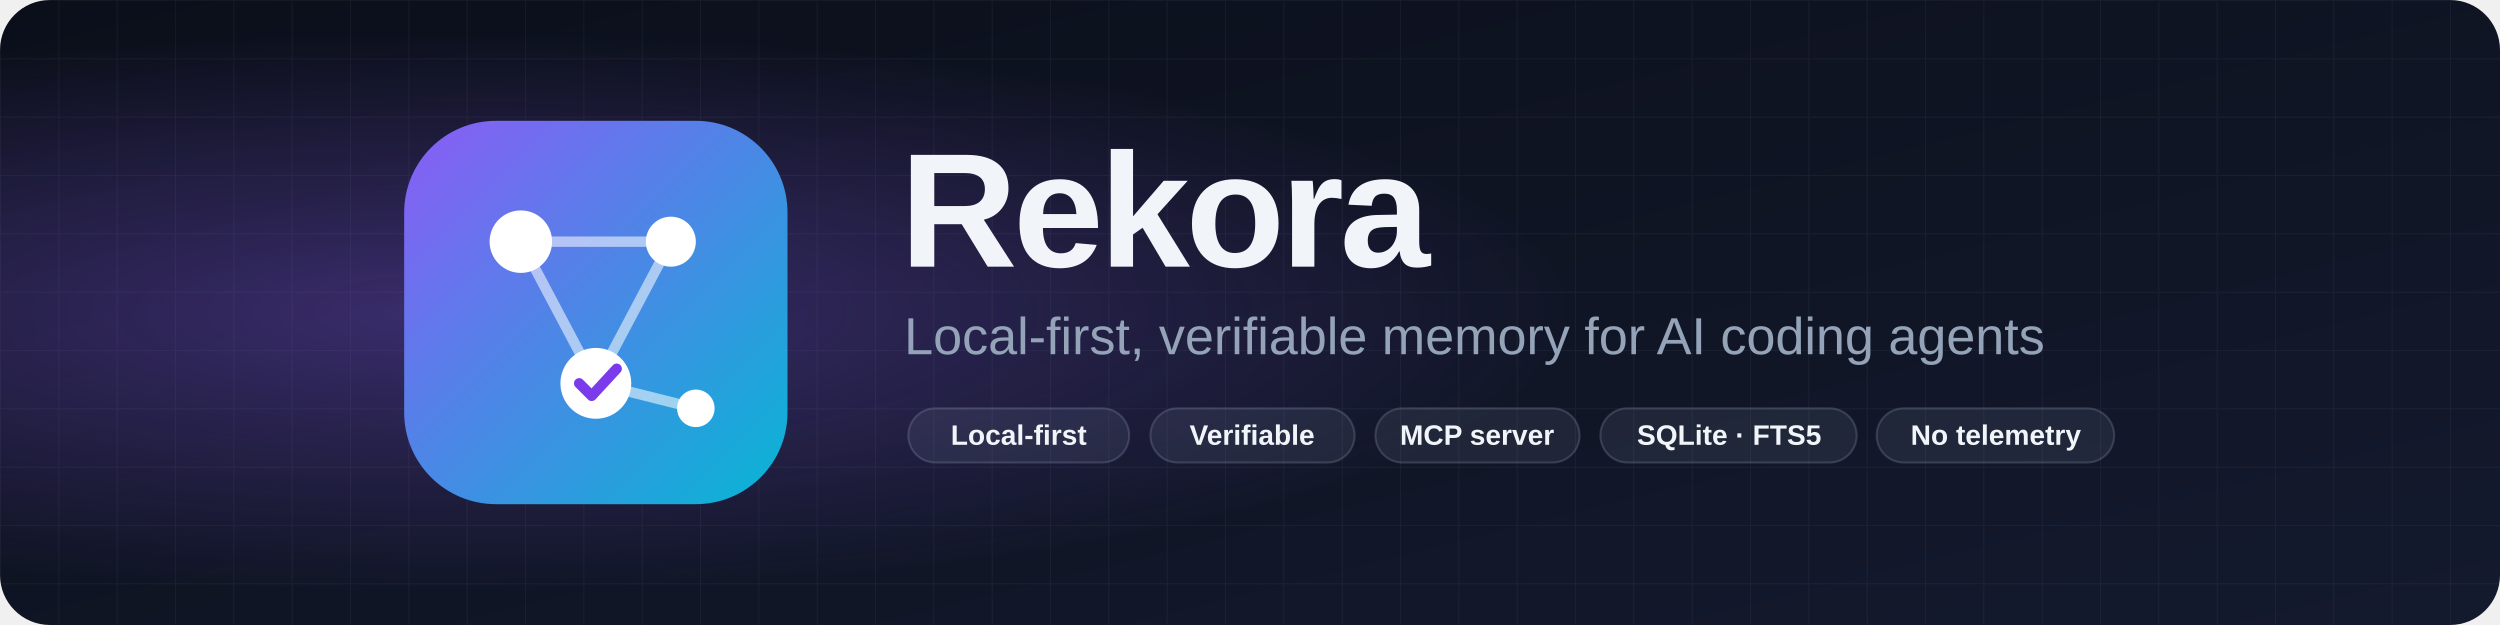
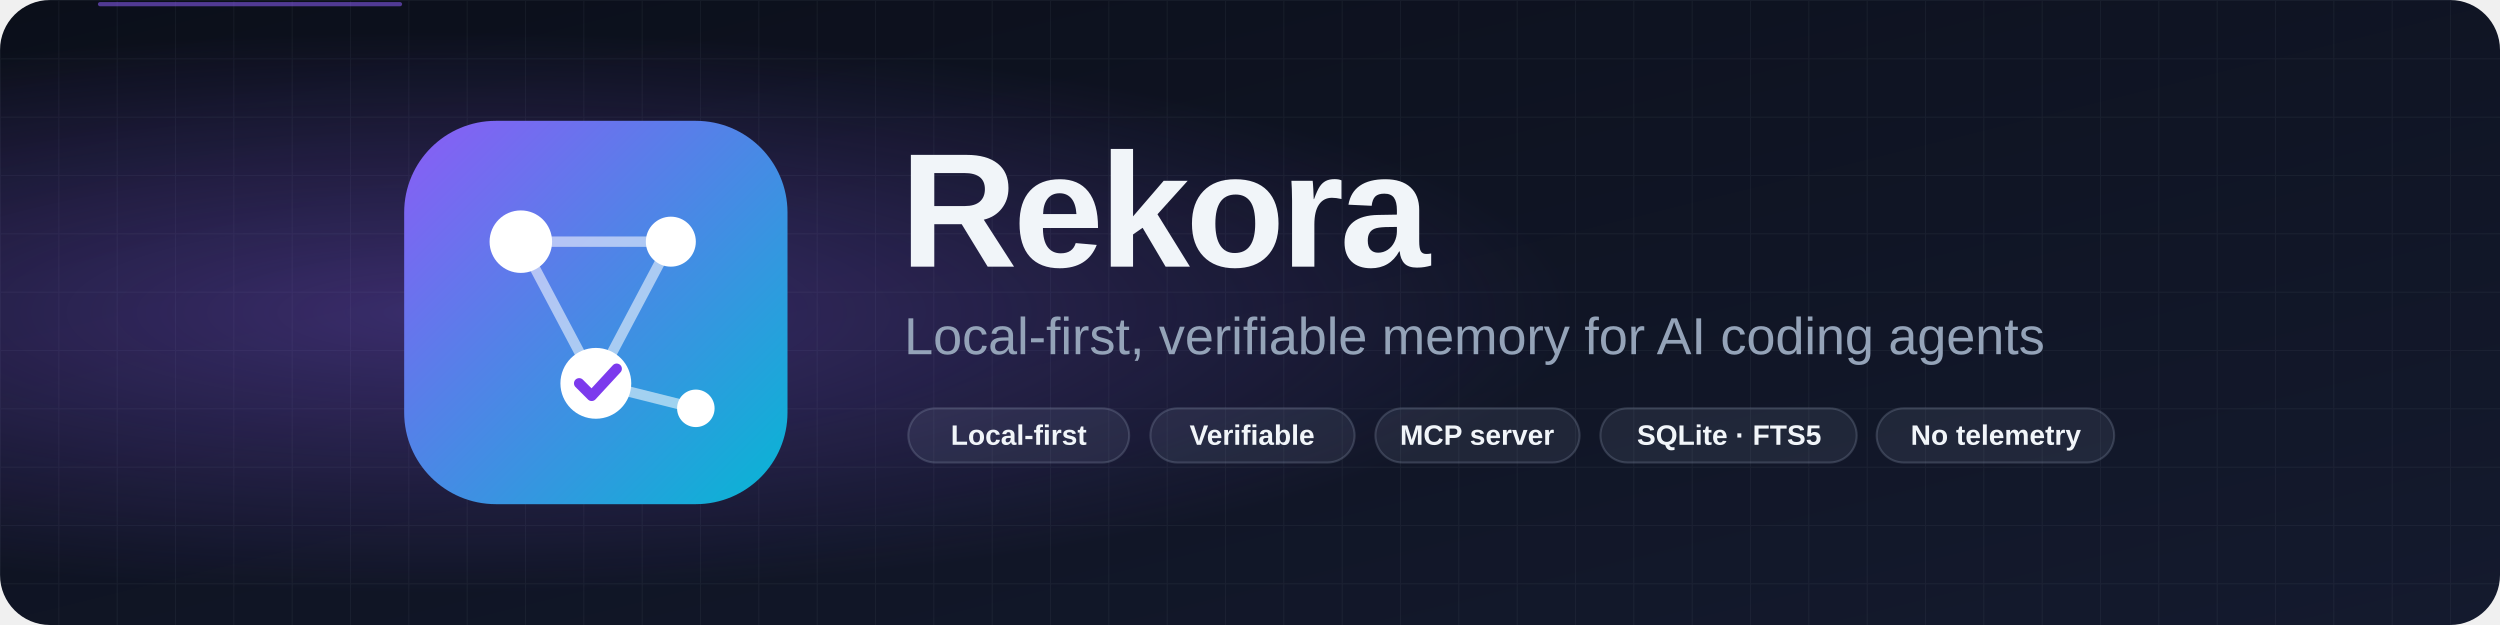
- <svg xmlns="http://www.w3.org/2000/svg" width="1200" height="300" viewBox="0 0 1200 300" role="img" aria-label="Rekora — local-first, verifiable memory for AI coding agents">
+ <svg xmlns="http://www.w3.org/2000/svg" width="1200" height="300" viewBox="0 0 1200 300" role="img" aria-label="Rekora — local-first, verifiable memory for AI coding agents" data-readme-motion="subtle">
  <defs>
    <linearGradient id="bg" x1="0" y1="0" x2="1" y2="1">
      <stop offset="0" stop-color="#0b0f1a" />
      <stop offset="1" stop-color="#141a2e" />
    </linearGradient>
    <linearGradient id="brand" x1="0" y1="0" x2="1" y2="1">
      <stop offset="0" stop-color="#8b5cf6" />
      <stop offset="1" stop-color="#06b6d4" />
    </linearGradient>
    <radialGradient id="glow" cx="0.18" cy="0.5" r="0.45">
      <stop offset="0" stop-color="#8b5cf6" stop-opacity="0.35" />
      <stop offset="1" stop-color="#8b5cf6" stop-opacity="0" />
    </radialGradient>
    <pattern id="grid" width="28" height="28" patternUnits="userSpaceOnUse">
      <path d="M28 0H0V28" fill="none" stroke="rgba(148,163,184,0.07)" />
    </pattern>
    <style>
      text { font-family: "Segoe UI", -apple-system, BlinkMacSystemFont, "Helvetica Neue", Arial, sans-serif; }
      .title { font-size: 78px; font-weight: 800; fill: #f1f5f9; letter-spacing: -2px; }
      .tag { font-size: 25px; font-weight: 500; fill: #94a3b8; }
      .pill { font-size: 13.5px; font-weight: 600; fill: #f1f5f9; }
    </style>
  </defs>
  <rect width="1200" height="300" rx="24" fill="url(#bg)" />
  <rect width="1200" height="300" rx="24" fill="url(#grid)" />
  <rect width="1200" height="300" rx="24" fill="url(#glow)" />
  <g id="content" transform="translate(76 0)">
    <g transform="translate(118 58)">
      <rect width="184" height="184" rx="44" fill="url(#brand)" />
      <g stroke="#ffffff" stroke-opacity="0.55" stroke-width="5" stroke-linecap="round">
        <line x1="56" y1="58" x2="128" y2="58" />
        <line x1="56" y1="58" x2="92" y2="126" />
        <line x1="128" y1="58" x2="92" y2="126" />
        <line x1="92" y1="126" x2="140" y2="138" />
      </g>
      <g fill="#ffffff">
        <circle cx="56" cy="58" r="15" />
        <circle cx="128" cy="58" r="12" />
        <circle cx="92" cy="126" r="17" />
        <circle cx="140" cy="138" r="9" />
      </g>
      <path d="M84 126l6 6 12-13" fill="none" stroke="#7c3aed" stroke-width="5" stroke-linecap="round" stroke-linejoin="round" />
    </g>
    <text x="356" y="128" class="title">Rekora</text>
    <text x="358" y="170" class="tag">Local-first, verifiable memory for AI coding agents</text>
    <rect x="360" y="196" rx="13" width="106" height="26" fill="rgba(148,163,184,0.12)" stroke="rgba(148,163,184,0.25)" />
    <text x="413" y="213.5" text-anchor="middle" class="pill">Local-first</text>
    <rect x="476.2" y="196" rx="13" width="98" height="26" fill="rgba(148,163,184,0.12)" stroke="rgba(148,163,184,0.25)" />
    <text x="525" y="213.5" text-anchor="middle" class="pill">Verifiable</text>
    <rect x="584.2" y="196" rx="13" width="98" height="26" fill="rgba(148,163,184,0.12)" stroke="rgba(148,163,184,0.25)" />
    <text x="633" y="213.5" text-anchor="middle" class="pill">MCP server</text>
    <rect x="692.2" y="196" rx="13" width="123" height="26" fill="rgba(148,163,184,0.12)" stroke="rgba(148,163,184,0.25)" />
    <text x="754" y="213.5" text-anchor="middle" class="pill">SQLite · FTS5</text>
    <rect x="824.8" y="196" rx="13" width="114" height="26" fill="rgba(148,163,184,0.12)" stroke="rgba(148,163,184,0.25)" />
    <text x="882" y="213.5" text-anchor="middle" class="pill">No telemetry</text>
  </g>
+   <style data-readme-builder-motion="1">
+ @keyframes rb-accent {0%,100%{filter:brightness(1)}50%{filter:brightness(1.3)}}
+ @keyframes rb-trace {from{stroke-dashoffset:1200}to{stroke-dashoffset:0}}
+ svg[data-readme-motion] .rb-motion-line{animation:rb-trace 2s ease-in-out 2;stroke-dasharray:144 1200;stroke-dashoffset:0;opacity:.55}
+ svg[data-readme-motion] &gt; path,svg[data-readme-motion] &gt; g:not(.rb-motion-layer){animation:rb-accent 2s ease-in-out 2}
+ @media (prefers-reduced-motion:reduce){svg[data-readme-motion] .rb-motion-line,svg[data-readme-motion] &gt; path,svg[data-readme-motion] &gt; g:not(.rb-motion-layer){animation:none!important;filter:none!important}}
+ </style>
+   <g class="rb-motion-layer" aria-hidden="true" pointer-events="none">
+     <path class="rb-motion-line" d="M48 2h1104" fill="none" stroke="#8b5cf6" stroke-width="2" stroke-linecap="round" />
+   </g>
</svg>
